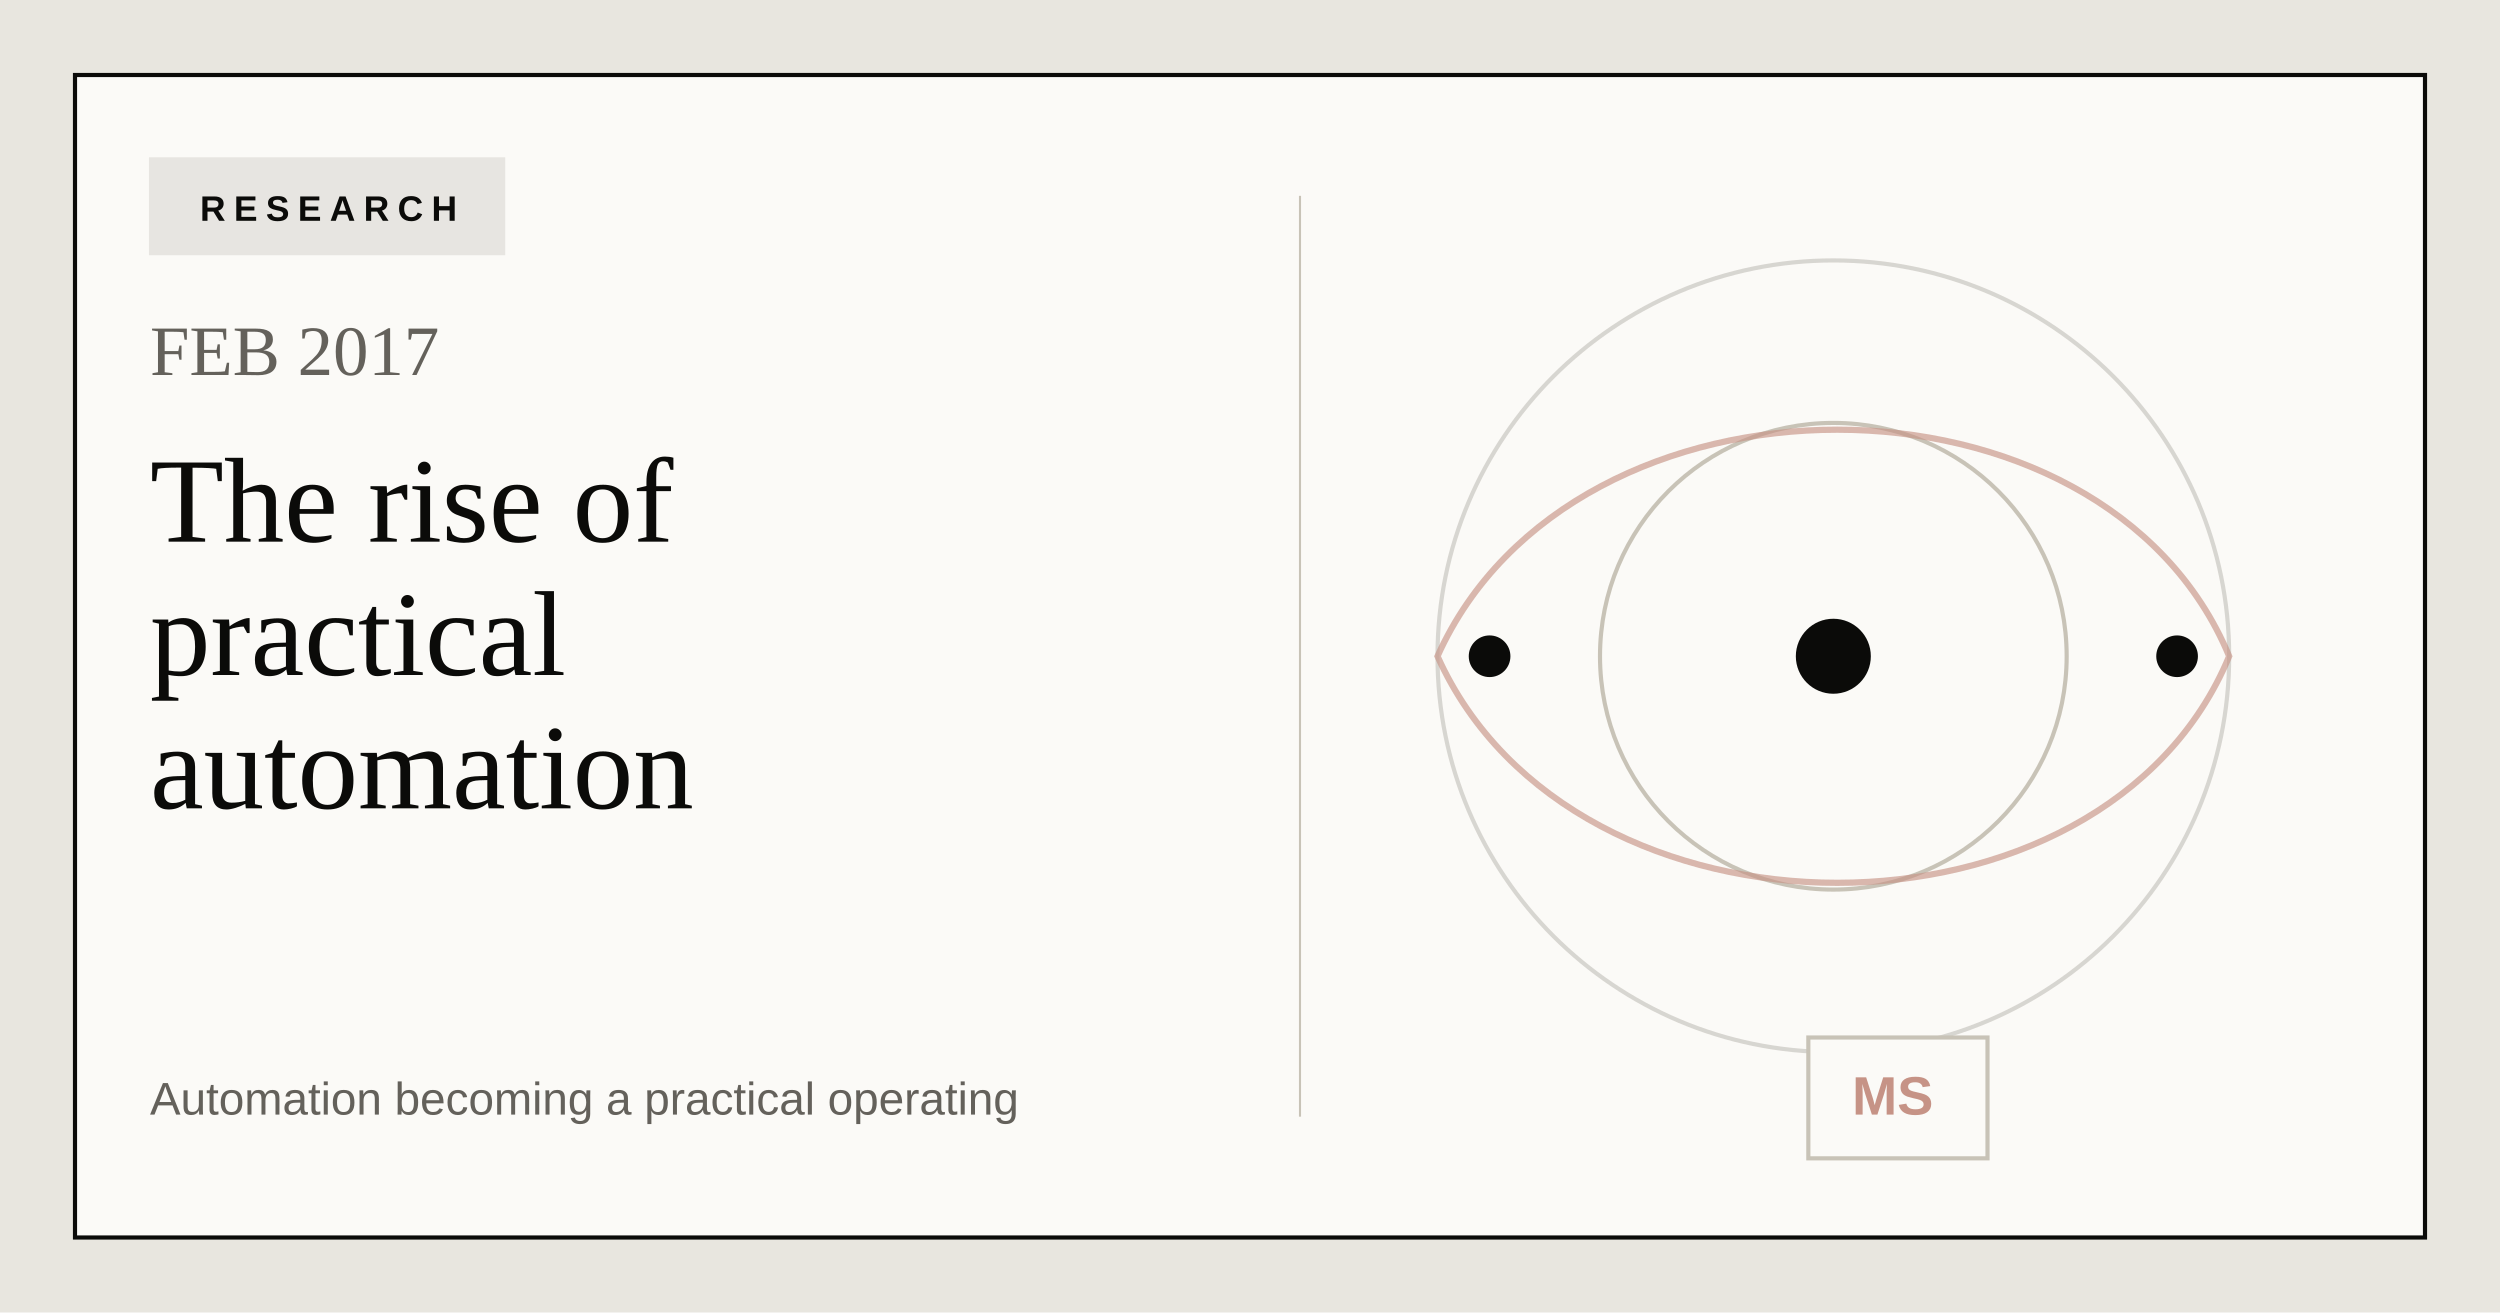
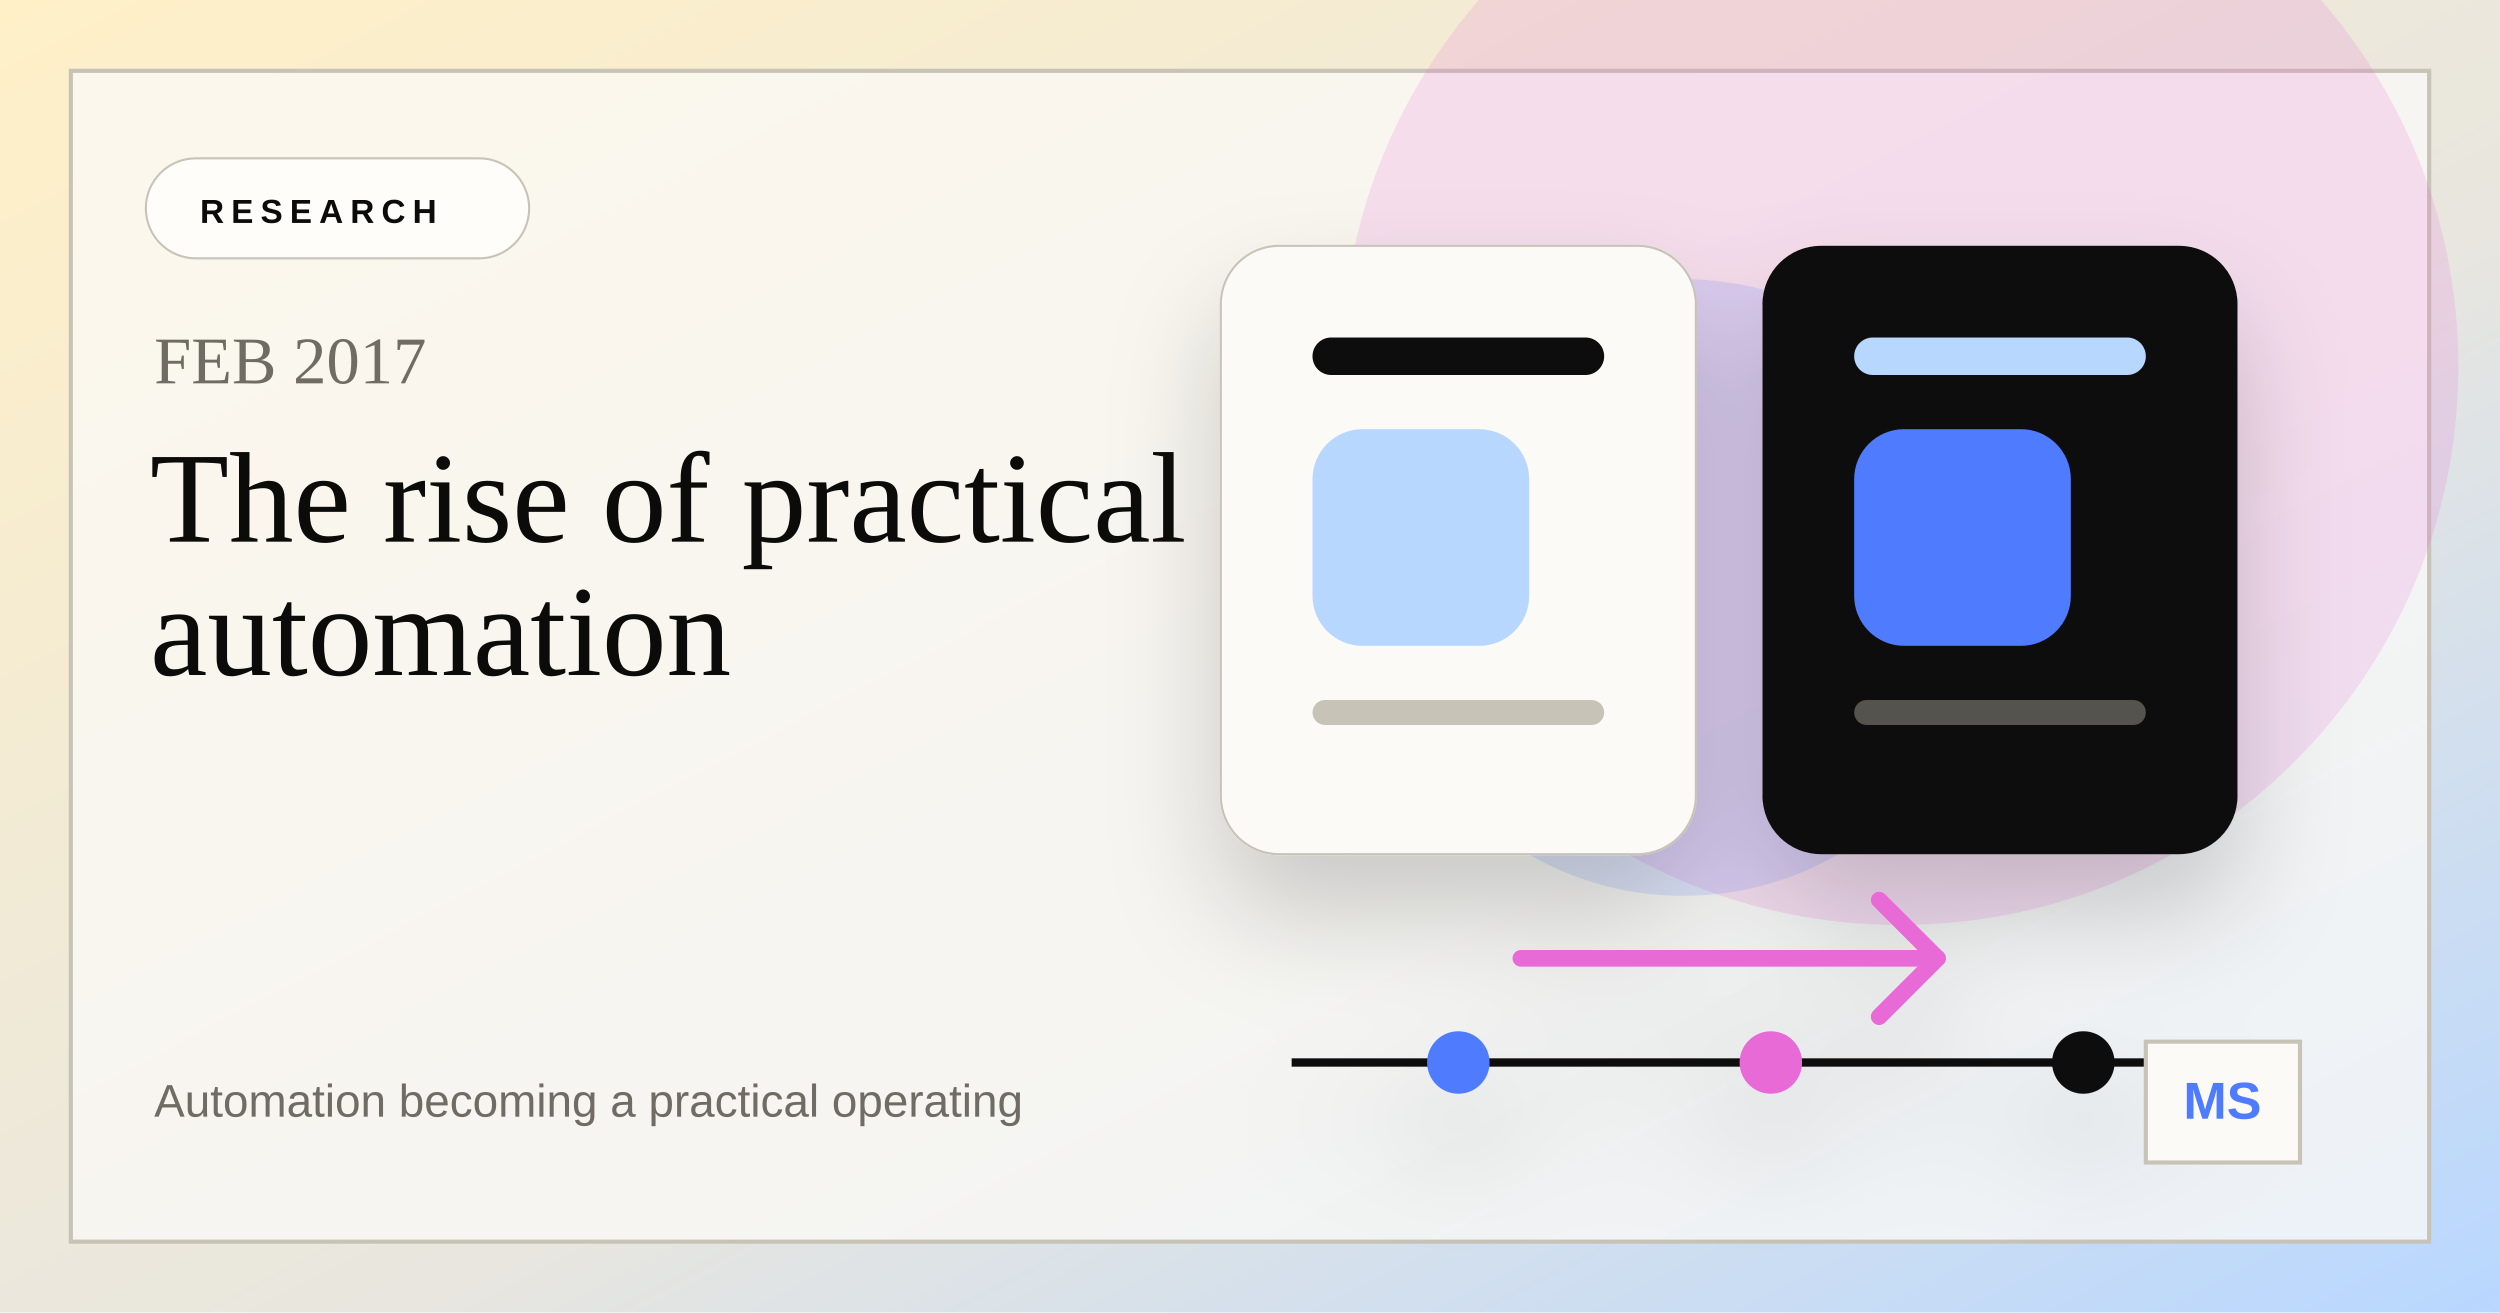
<svg xmlns="http://www.w3.org/2000/svg" width="1200" height="630" viewBox="0 0 1200 630" role="img" aria-labelledby="title desc">
-   <rect width="1200" height="630" fill="#e8e6df" />
-   <rect x="36" y="36" width="1128" height="558" fill="#fbfaf7" stroke="#0b0b09" stroke-width="2" />
-   <rect x="72" y="76" width="170" height="46" fill="#8c877e" opacity="0.18" stroke="#8c877e" stroke-width="1" />
-   <text x="96" y="106" font-family="Arial, Helvetica, sans-serif" font-size="17" font-weight="700" letter-spacing="4" fill="#0b0b09">RESEARCH</text>
-   <text x="72" y="180" font-family="Georgia, 'Times New Roman', serif" font-size="34" fill="#64615b">FEB 2017</text>
-   <text x="72" y="260" font-family="Georgia, 'Times New Roman', serif" font-size="58" font-weight="500" fill="#0b0b09">The rise of</text>
-   <text x="72" y="324" font-family="Georgia, 'Times New Roman', serif" font-size="58" font-weight="500" fill="#0b0b09">practical</text>
-   <text x="72" y="388" font-family="Georgia, 'Times New Roman', serif" font-size="58" font-weight="500" fill="#0b0b09">automation</text>
-   <text x="72" y="535" font-family="Arial, Helvetica, sans-serif" font-size="22" fill="#64615b">Automation becoming a practical operating</text>
-   <circle cx="880" cy="315" r="190" fill="none" stroke="#8c877e" stroke-width="2" opacity="0.32" />
-   <circle cx="880" cy="315" r="112" fill="none" stroke="#c8c3b7" stroke-width="2" />
-   <path d="M690 315 C755 170 1010 170 1070 315 C1010 460 755 460 690 315Z" fill="none" stroke="#c69386" stroke-width="3" opacity="0.65" />
-   <circle cx="880" cy="315" r="18" fill="#0b0b09" />
-   <circle cx="715" cy="315" r="10" fill="#0b0b09" />
-   <circle cx="1045" cy="315" r="10" fill="#0b0b09" />
-   <line x1="624" y1="94" x2="624" y2="536" stroke="#c8c3b7" stroke-width="1" />
-   <rect x="868" y="498" width="86" height="58" fill="#fbfaf7" stroke="#c8c3b7" stroke-width="2" />
-   <text x="889" y="535" font-family="Arial, Helvetica, sans-serif" font-size="26" font-weight="700" fill="#c69386">MS</text>
+   <defs>
+     <linearGradient id="backgroundGradient" x1="0" y1="0" x2="1" y2="1">
+       <stop offset="0%" stop-color="#fff0c7" />
+       <stop offset="58%" stop-color="#e8e6df" />
+       <stop offset="100%" stop-color="#b8d7ff" />
+     </linearGradient>
+     <radialGradient id="fieldGradient" cx="68%" cy="42%" r="70%">
+       <stop offset="0%" stop-color="#ff7a45" stop-opacity="0.92" />
+       <stop offset="55%" stop-color="#e86bd6" stop-opacity="0.54" />
+       <stop offset="100%" stop-color="#11110f" stop-opacity="0.86" />
+     </radialGradient>
+     <linearGradient id="waveGradient" x1="0" y1="0" x2="1" y2="1">
+       <stop offset="0%" stop-color="#e86bd6" />
+       <stop offset="50%" stop-color="#b8d7ff" />
+       <stop offset="100%" stop-color="#4f7cff" />
+     </linearGradient>
+     <filter id="softShadow" x="-20%" y="-20%" width="140%" height="140%">
+       <feDropShadow dx="0" dy="28" stdDeviation="26" flood-color="#0b0b09" flood-opacity="0.18" />
+     </filter>
+   </defs>
+   <rect width="1200" height="630" fill="url(#backgroundGradient)" />
+   <rect x="34" y="34" width="1132" height="562" rx="0" fill="rgba(251,250,247,0.76)" stroke="#c8c3b7" stroke-width="2" />
+   <circle cx="912" cy="176" r="268" fill="#e86bd6" opacity="0.18" />
+   <circle cx="808" cy="282" r="148" fill="#4f7cff" opacity="0.16" />
+   <g filter="url(#softShadow)">
+     <rect x="586" y="118" width="228" height="292" rx="28" fill="#fbfaf7" stroke="#c8c3b7" />
+     <rect x="846" y="118" width="228" height="292" rx="28" fill="#11110f" />
+     <rect x="630" y="162" width="140" height="18" rx="9" fill="#0b0b09" />
+     <rect x="630" y="206" width="104" height="104" rx="24" fill="#b8d7ff" />
+     <rect x="630" y="336" width="140" height="12" rx="6" fill="#c8c3b7" />
+     <rect x="890" y="162" width="140" height="18" rx="9" fill="#b8d7ff" />
+     <rect x="890" y="206" width="104" height="104" rx="24" fill="#4f7cff" />
+     <rect x="890" y="336" width="140" height="12" rx="6" fill="#55524d" />
+     <path d="M730 460 H930" stroke="#e86bd6" stroke-width="8" stroke-linecap="round" />
+     <path d="M930 460 L902 432 M930 460 L902 488" stroke="#e86bd6" stroke-width="8" stroke-linecap="round" />
+     <path d="M620 510 H1080" stroke="#0b0b09" stroke-width="4" />
+     <circle cx="700" cy="510" r="15" fill="#4f7cff" />
+     <circle cx="850" cy="510" r="15" fill="#e86bd6" />
+     <circle cx="1000" cy="510" r="15" fill="#0b0b09" />
+   </g>
+   <rect x="70" y="76" width="184" height="48" rx="24" fill="rgba(255,255,255,0.72)" stroke="#c8c3b7" />
+   <text x="96" y="107" font-family="Arial, Helvetica, sans-serif" font-size="16" font-weight="700" letter-spacing="3.4" fill="#0b0b09">RESEARCH</text>
+   <text x="74" y="184" font-family="Georgia, 'Times New Roman', serif" font-size="32" fill="#706c64">FEB 2017</text>
+   <text x="72" y="260" font-family="Georgia, 'Times New Roman', serif" font-size="62" font-weight="500" fill="#0b0b09">The rise of practical</text>
+   <text x="72" y="324" font-family="Georgia, 'Times New Roman', serif" font-size="62" font-weight="500" fill="#0b0b09">automation</text>
+   <text x="74" y="536" font-family="Arial, Helvetica, sans-serif" font-size="22" fill="#706c64">Automation becoming a practical operating</text>
+   <rect x="1030" y="500" width="74" height="58" rx="0" fill="#fbfaf7" stroke="#c8c3b7" stroke-width="2" />
+   <text x="1048" y="537" font-family="Arial, Helvetica, sans-serif" font-size="25" font-weight="800" fill="#4f7cff">MS</text>
</svg>
